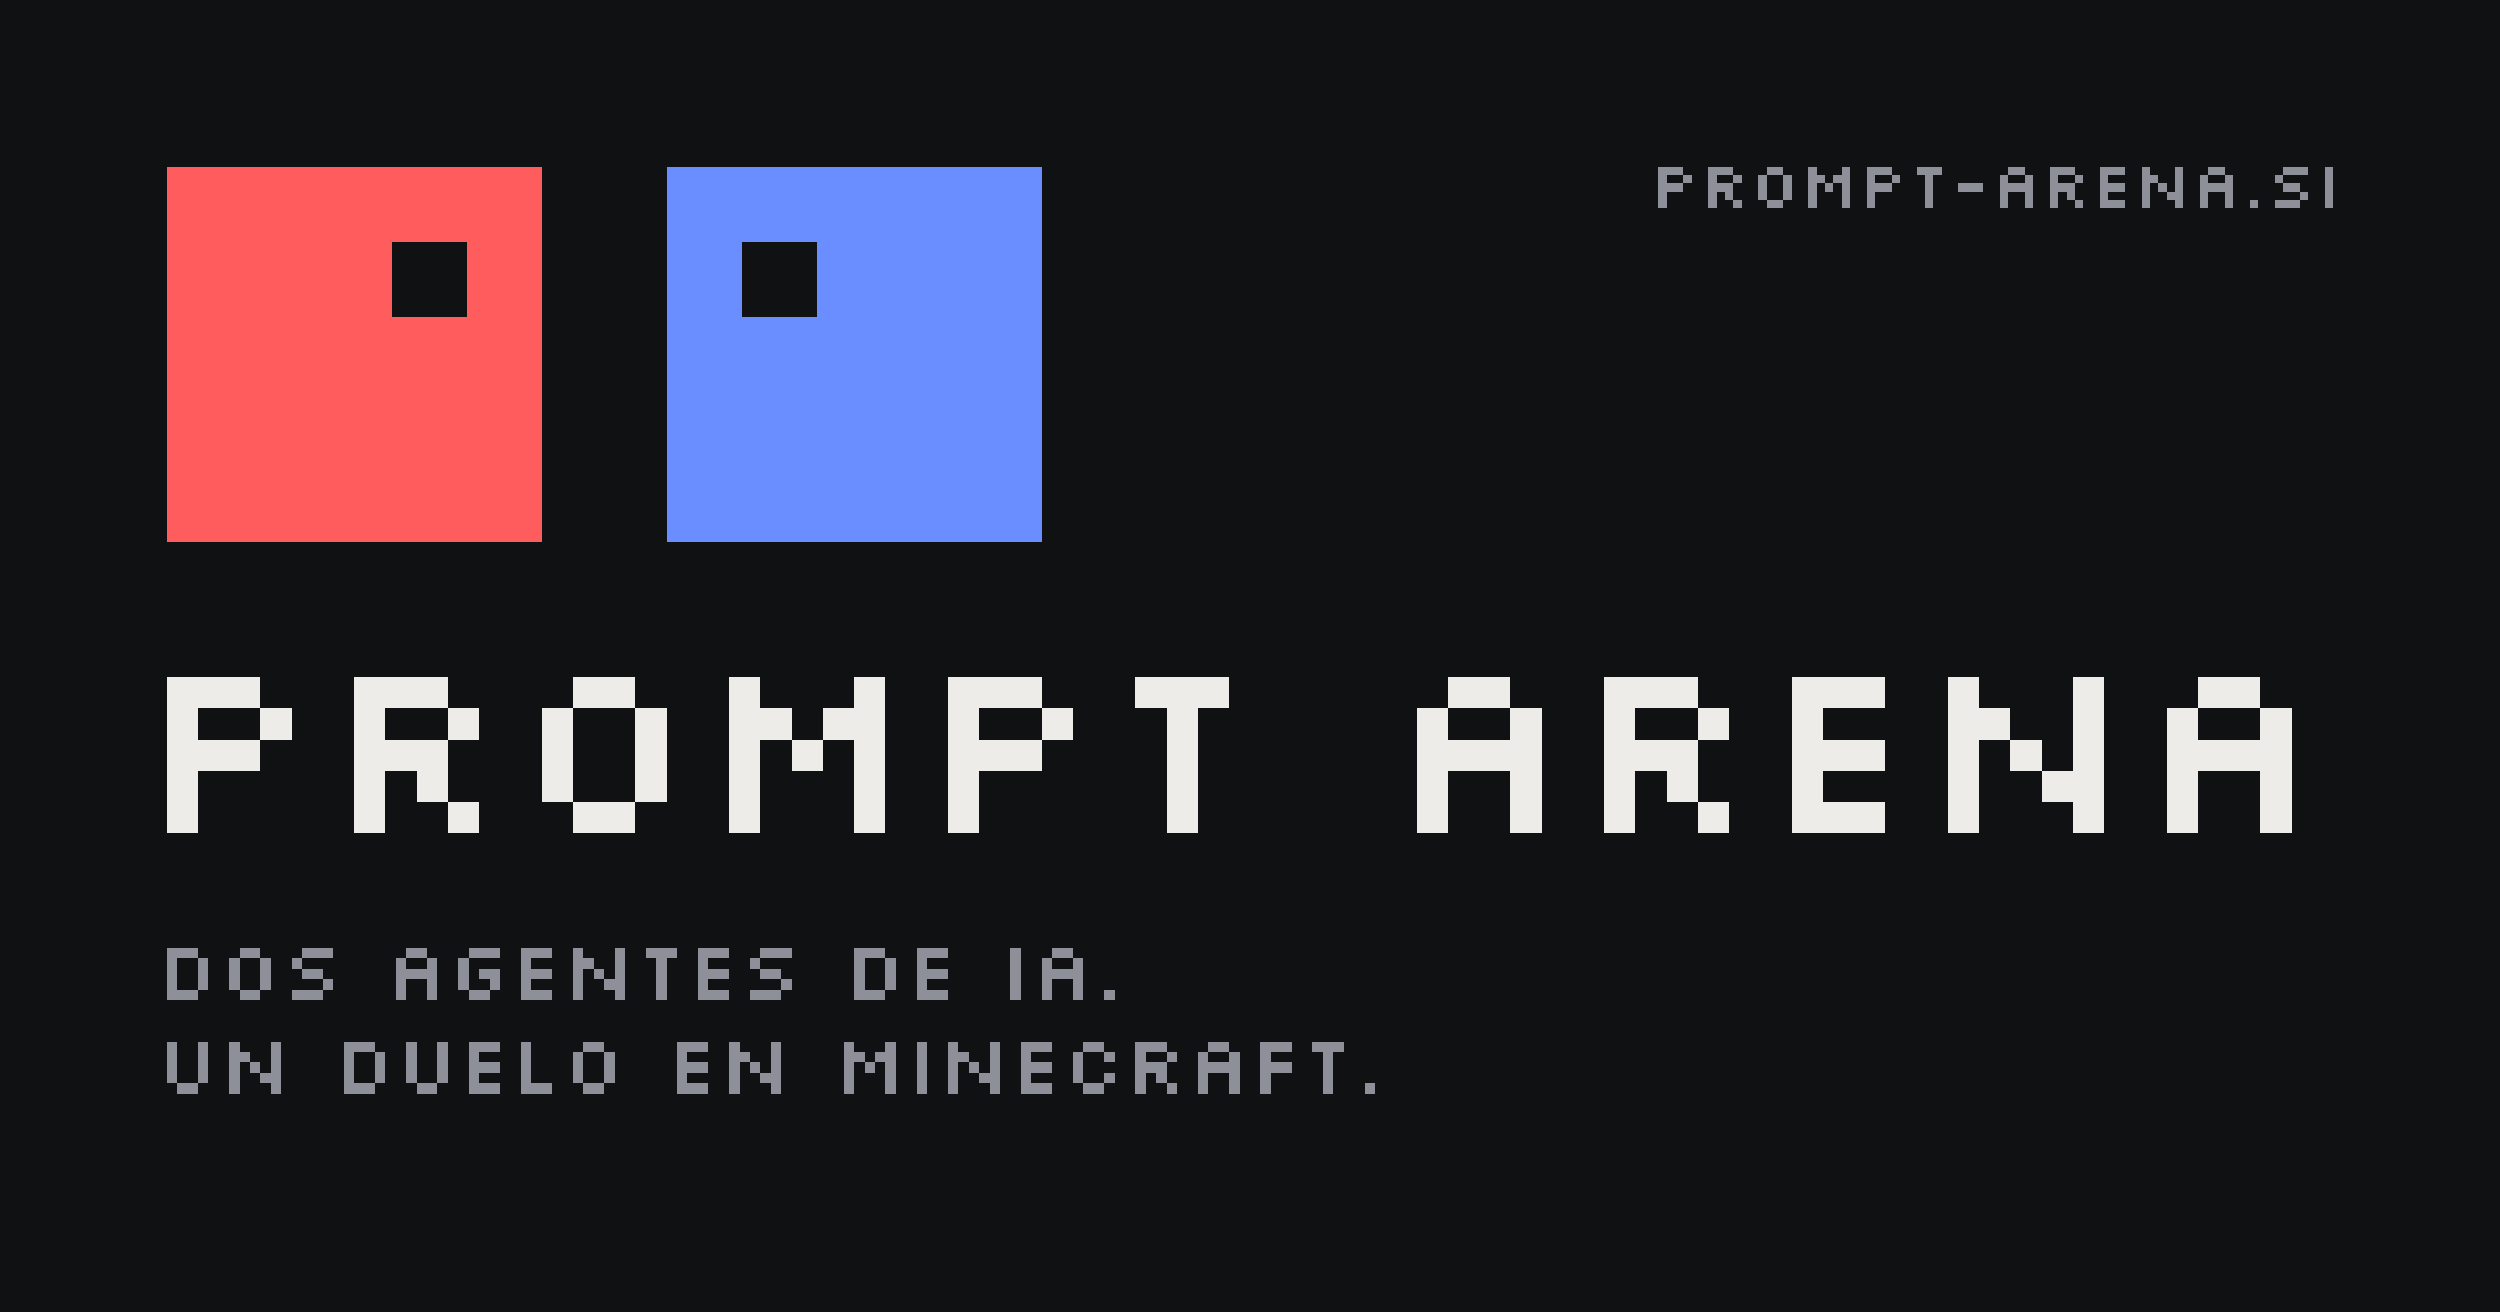
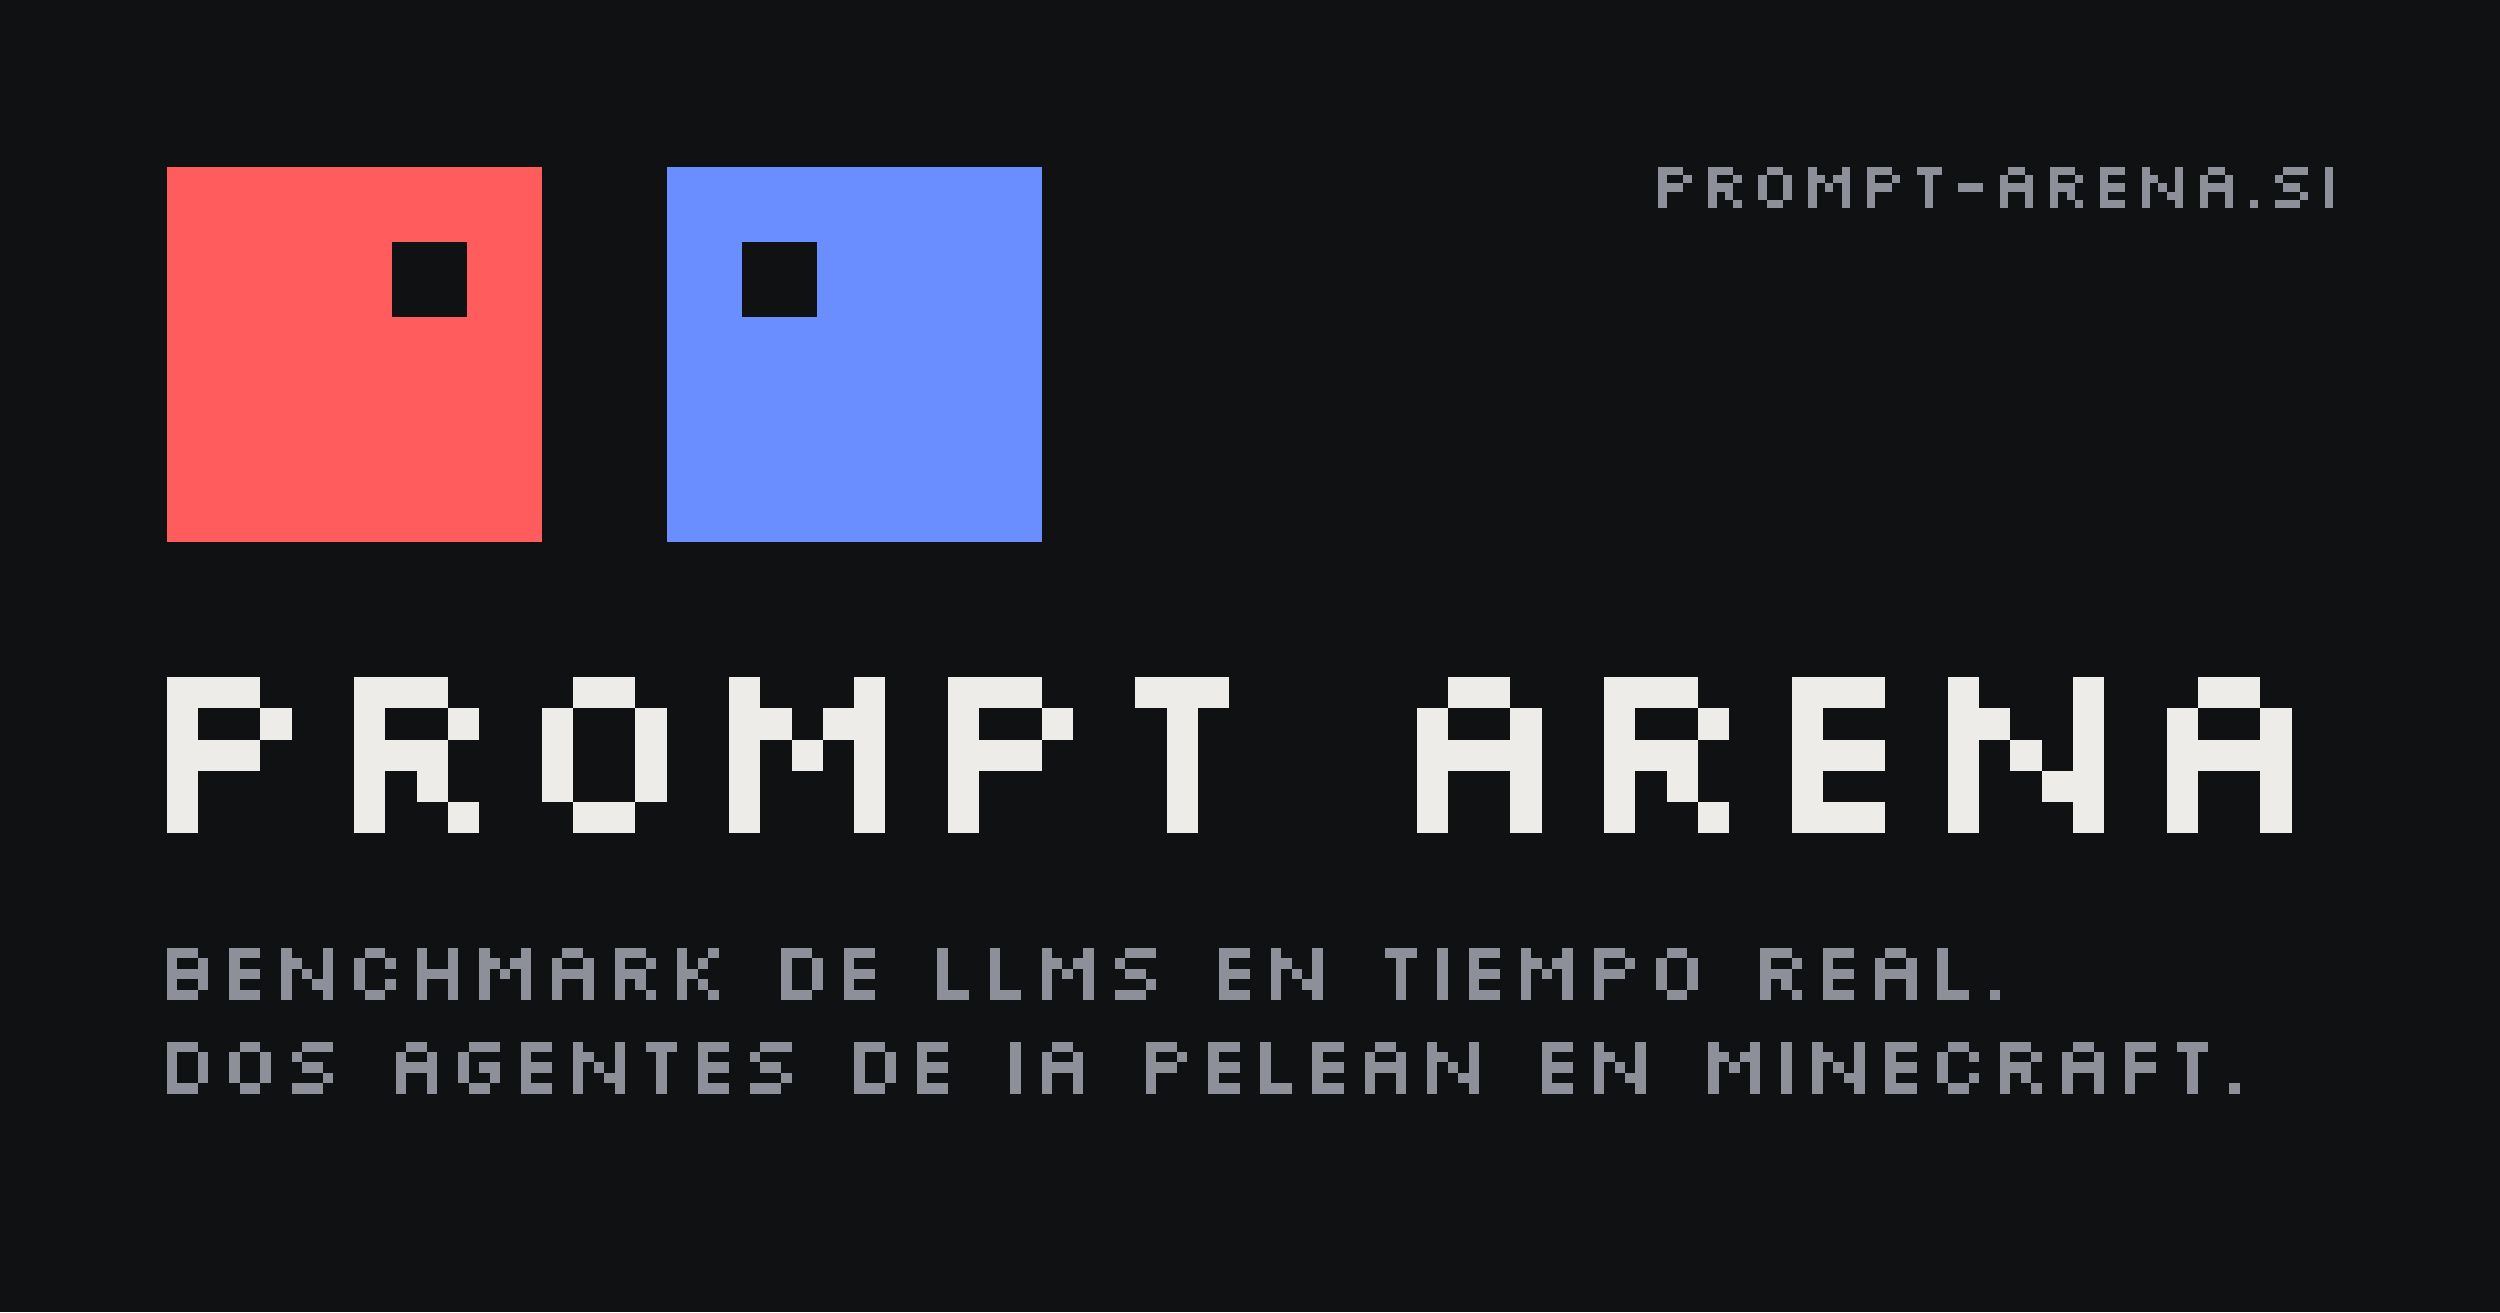
<svg xmlns="http://www.w3.org/2000/svg" viewBox="0 0 1200 630" width="1200" height="630" shape-rendering="crispEdges" role="img" aria-label="Prompt Arena">
  <rect width="1200" height="630" fill="#101113" />
  <path fill="#ff5d5d" fill-rule="evenodd" d="M80 80h180v180h-180zM188 116v36h36v-36z" />
  <path fill="#6a8dff" fill-rule="evenodd" d="M320 80h180v180h-180zM356 116v36h36v-36z" />
  <path fill="#8d9098" d="M796 80h12v4h-12zM820 80h12v4h-12zM848 80h8v4h-8zM868 80h4v4h-4zM884 80h4v4h-4zM896 80h12v4h-12zM920 80h12v4h-12zM964 80h8v4h-8zM984 80h12v4h-12zM1008 80h12v4h-12zM1028 80h4v4h-4zM1044 80h4v4h-4zM1060 80h8v4h-8zM1096 80h12v4h-12zM1116 80h4v4h-4zM796 84h4v4h-4zM808 84h4v4h-4zM820 84h4v4h-4zM832 84h4v4h-4zM844 84h4v4h-4zM856 84h4v4h-4zM868 84h8v4h-8zM880 84h8v4h-8zM896 84h4v4h-4zM908 84h4v4h-4zM924 84h4v4h-4zM960 84h4v4h-4zM972 84h4v4h-4zM984 84h4v4h-4zM996 84h4v4h-4zM1008 84h4v4h-4zM1028 84h8v4h-8zM1044 84h4v4h-4zM1056 84h4v4h-4zM1068 84h4v4h-4zM1092 84h4v4h-4zM1116 84h4v4h-4zM796 88h12v4h-12zM820 88h12v4h-12zM844 88h4v4h-4zM856 88h4v4h-4zM868 88h4v4h-4zM876 88h4v4h-4zM884 88h4v4h-4zM896 88h12v4h-12zM924 88h4v4h-4zM940 88h12v4h-12zM960 88h16v4h-16zM984 88h12v4h-12zM1008 88h12v4h-12zM1028 88h4v4h-4zM1036 88h4v4h-4zM1044 88h4v4h-4zM1056 88h16v4h-16zM1096 88h8v4h-8zM1116 88h4v4h-4zM796 92h4v4h-4zM820 92h4v4h-4zM828 92h4v4h-4zM844 92h4v4h-4zM856 92h4v4h-4zM868 92h4v4h-4zM884 92h4v4h-4zM896 92h4v4h-4zM924 92h4v4h-4zM960 92h4v4h-4zM972 92h4v4h-4zM984 92h4v4h-4zM992 92h4v4h-4zM1008 92h4v4h-4zM1028 92h4v4h-4zM1040 92h8v4h-8zM1056 92h4v4h-4zM1068 92h4v4h-4zM1104 92h4v4h-4zM1116 92h4v4h-4zM796 96h4v4h-4zM820 96h4v4h-4zM832 96h4v4h-4zM848 96h8v4h-8zM868 96h4v4h-4zM884 96h4v4h-4zM896 96h4v4h-4zM924 96h4v4h-4zM960 96h4v4h-4zM972 96h4v4h-4zM984 96h4v4h-4zM996 96h4v4h-4zM1008 96h12v4h-12zM1028 96h4v4h-4zM1044 96h4v4h-4zM1056 96h4v4h-4zM1068 96h4v4h-4zM1080 96h4v4h-4zM1092 96h12v4h-12zM1116 96h4v4h-4z" />
  <path fill="#edece8" d="M80 325h45v15h-45zM170 325h45v15h-45zM275 325h30v15h-30zM350 325h15v15h-15zM410 325h15v15h-15zM455 325h45v15h-45zM545 325h45v15h-45zM695 325h30v15h-30zM770 325h45v15h-45zM860 325h45v15h-45zM935 325h15v15h-15zM995 325h15v15h-15zM1055 325h30v15h-30zM80 340h15v15h-15zM125 340h15v15h-15zM170 340h15v15h-15zM215 340h15v15h-15zM260 340h15v15h-15zM305 340h15v15h-15zM350 340h30v15h-30zM395 340h30v15h-30zM455 340h15v15h-15zM500 340h15v15h-15zM560 340h15v15h-15zM680 340h15v15h-15zM725 340h15v15h-15zM770 340h15v15h-15zM815 340h15v15h-15zM860 340h15v15h-15zM935 340h30v15h-30zM995 340h15v15h-15zM1040 340h15v15h-15zM1085 340h15v15h-15zM80 355h45v15h-45zM170 355h45v15h-45zM260 355h15v15h-15zM305 355h15v15h-15zM350 355h15v15h-15zM380 355h15v15h-15zM410 355h15v15h-15zM455 355h45v15h-45zM560 355h15v15h-15zM680 355h60v15h-60zM770 355h45v15h-45zM860 355h45v15h-45zM935 355h15v15h-15zM965 355h15v15h-15zM995 355h15v15h-15zM1040 355h60v15h-60zM80 370h15v15h-15zM170 370h15v15h-15zM200 370h15v15h-15zM260 370h15v15h-15zM305 370h15v15h-15zM350 370h15v15h-15zM410 370h15v15h-15zM455 370h15v15h-15zM560 370h15v15h-15zM680 370h15v15h-15zM725 370h15v15h-15zM770 370h15v15h-15zM800 370h15v15h-15zM860 370h15v15h-15zM935 370h15v15h-15zM980 370h30v15h-30zM1040 370h15v15h-15zM1085 370h15v15h-15zM80 385h15v15h-15zM170 385h15v15h-15zM215 385h15v15h-15zM275 385h30v15h-30zM350 385h15v15h-15zM410 385h15v15h-15zM455 385h15v15h-15zM560 385h15v15h-15zM680 385h15v15h-15zM725 385h15v15h-15zM770 385h15v15h-15zM815 385h15v15h-15zM860 385h45v15h-45zM935 385h15v15h-15zM995 385h15v15h-15zM1040 385h15v15h-15zM1085 385h15v15h-15z" />
-   <path fill="#8d9098" d="M80 455h15v5h-15zM115 455h10v5h-10zM145 455h15v5h-15zM195 455h10v5h-10zM225 455h15v5h-15zM250 455h15v5h-15zM275 455h5v5h-5zM295 455h5v5h-5zM310 455h15v5h-15zM335 455h15v5h-15zM365 455h15v5h-15zM410 455h15v5h-15zM440 455h15v5h-15zM485 455h5v5h-5zM505 455h10v5h-10zM80 460h5v5h-5zM95 460h5v5h-5zM110 460h5v5h-5zM125 460h5v5h-5zM140 460h5v5h-5zM190 460h5v5h-5zM205 460h5v5h-5zM220 460h5v5h-5zM250 460h5v5h-5zM275 460h10v5h-10zM295 460h5v5h-5zM315 460h5v5h-5zM335 460h5v5h-5zM360 460h5v5h-5zM410 460h5v5h-5zM425 460h5v5h-5zM440 460h5v5h-5zM485 460h5v5h-5zM500 460h5v5h-5zM515 460h5v5h-5zM80 465h5v5h-5zM95 465h5v5h-5zM110 465h5v5h-5zM125 465h5v5h-5zM145 465h10v5h-10zM190 465h20v5h-20zM220 465h5v5h-5zM230 465h10v5h-10zM250 465h15v5h-15zM275 465h5v5h-5zM285 465h5v5h-5zM295 465h5v5h-5zM315 465h5v5h-5zM335 465h15v5h-15zM365 465h10v5h-10zM410 465h5v5h-5zM425 465h5v5h-5zM440 465h15v5h-15zM485 465h5v5h-5zM500 465h20v5h-20zM80 470h5v5h-5zM95 470h5v5h-5zM110 470h5v5h-5zM125 470h5v5h-5zM155 470h5v5h-5zM190 470h5v5h-5zM205 470h5v5h-5zM220 470h5v5h-5zM235 470h5v5h-5zM250 470h5v5h-5zM275 470h5v5h-5zM290 470h10v5h-10zM315 470h5v5h-5zM335 470h5v5h-5zM375 470h5v5h-5zM410 470h5v5h-5zM425 470h5v5h-5zM440 470h5v5h-5zM485 470h5v5h-5zM500 470h5v5h-5zM515 470h5v5h-5zM80 475h15v5h-15zM115 475h10v5h-10zM140 475h15v5h-15zM190 475h5v5h-5zM205 475h5v5h-5zM225 475h10v5h-10zM250 475h15v5h-15zM275 475h5v5h-5zM295 475h5v5h-5zM315 475h5v5h-5zM335 475h15v5h-15zM360 475h15v5h-15zM410 475h15v5h-15zM440 475h15v5h-15zM485 475h5v5h-5zM500 475h5v5h-5zM515 475h5v5h-5zM530 475h5v5h-5z" />
-   <path fill="#8d9098" d="M80 500h5v5h-5zM95 500h5v5h-5zM110 500h5v5h-5zM130 500h5v5h-5zM165 500h15v5h-15zM195 500h5v5h-5zM210 500h5v5h-5zM225 500h15v5h-15zM250 500h5v5h-5zM280 500h10v5h-10zM325 500h15v5h-15zM350 500h5v5h-5zM370 500h5v5h-5zM405 500h5v5h-5zM425 500h5v5h-5zM440 500h5v5h-5zM455 500h5v5h-5zM475 500h5v5h-5zM490 500h15v5h-15zM520 500h10v5h-10zM545 500h15v5h-15zM580 500h10v5h-10zM605 500h15v5h-15zM630 500h15v5h-15zM80 505h5v5h-5zM95 505h5v5h-5zM110 505h10v5h-10zM130 505h5v5h-5zM165 505h5v5h-5zM180 505h5v5h-5zM195 505h5v5h-5zM210 505h5v5h-5zM225 505h5v5h-5zM250 505h5v5h-5zM275 505h5v5h-5zM290 505h5v5h-5zM325 505h5v5h-5zM350 505h10v5h-10zM370 505h5v5h-5zM405 505h10v5h-10zM420 505h10v5h-10zM440 505h5v5h-5zM455 505h10v5h-10zM475 505h5v5h-5zM490 505h5v5h-5zM515 505h5v5h-5zM530 505h5v5h-5zM545 505h5v5h-5zM560 505h5v5h-5zM575 505h5v5h-5zM590 505h5v5h-5zM605 505h5v5h-5zM635 505h5v5h-5zM80 510h5v5h-5zM95 510h5v5h-5zM110 510h5v5h-5zM120 510h5v5h-5zM130 510h5v5h-5zM165 510h5v5h-5zM180 510h5v5h-5zM195 510h5v5h-5zM210 510h5v5h-5zM225 510h15v5h-15zM250 510h5v5h-5zM275 510h5v5h-5zM290 510h5v5h-5zM325 510h15v5h-15zM350 510h5v5h-5zM360 510h5v5h-5zM370 510h5v5h-5zM405 510h5v5h-5zM415 510h5v5h-5zM425 510h5v5h-5zM440 510h5v5h-5zM455 510h5v5h-5zM465 510h5v5h-5zM475 510h5v5h-5zM490 510h15v5h-15zM515 510h5v5h-5zM545 510h15v5h-15zM575 510h20v5h-20zM605 510h15v5h-15zM635 510h5v5h-5zM80 515h5v5h-5zM95 515h5v5h-5zM110 515h5v5h-5zM125 515h10v5h-10zM165 515h5v5h-5zM180 515h5v5h-5zM195 515h5v5h-5zM210 515h5v5h-5zM225 515h5v5h-5zM250 515h5v5h-5zM275 515h5v5h-5zM290 515h5v5h-5zM325 515h5v5h-5zM350 515h5v5h-5zM365 515h10v5h-10zM405 515h5v5h-5zM425 515h5v5h-5zM440 515h5v5h-5zM455 515h5v5h-5zM470 515h10v5h-10zM490 515h5v5h-5zM515 515h5v5h-5zM530 515h5v5h-5zM545 515h5v5h-5zM555 515h5v5h-5zM575 515h5v5h-5zM590 515h5v5h-5zM605 515h5v5h-5zM635 515h5v5h-5zM85 520h10v5h-10zM110 520h5v5h-5zM130 520h5v5h-5zM165 520h15v5h-15zM200 520h10v5h-10zM225 520h15v5h-15zM250 520h15v5h-15zM280 520h10v5h-10zM325 520h15v5h-15zM350 520h5v5h-5zM370 520h5v5h-5zM405 520h5v5h-5zM425 520h5v5h-5zM440 520h5v5h-5zM455 520h5v5h-5zM475 520h5v5h-5zM490 520h15v5h-15zM520 520h10v5h-10zM545 520h5v5h-5zM560 520h5v5h-5zM575 520h5v5h-5zM590 520h5v5h-5zM605 520h5v5h-5zM635 520h5v5h-5zM655 520h5v5h-5z" />
+   <path fill="#8d9098" d="M80 455h15v5h-15zM110 455h15v5h-15zM135 455h5v5h-5zM155 455h5v5h-5zM175 455h10v5h-10zM200 455h5v5h-5zM215 455h5v5h-5zM230 455h5v5h-5zM250 455h5v5h-5zM270 455h10v5h-10zM295 455h15v5h-15zM325 455h5v5h-5zM340 455h5v5h-5zM375 455h15v5h-15zM405 455h15v5h-15zM450 455h5v5h-5zM475 455h5v5h-5zM500 455h5v5h-5zM520 455h5v5h-5zM540 455h15v5h-15zM585 455h15v5h-15zM610 455h5v5h-5zM630 455h5v5h-5zM665 455h15v5h-15zM690 455h5v5h-5zM705 455h15v5h-15zM730 455h5v5h-5zM750 455h5v5h-5zM765 455h15v5h-15zM800 455h10v5h-10zM845 455h15v5h-15zM875 455h15v5h-15zM905 455h10v5h-10zM930 455h5v5h-5zM80 460h5v5h-5zM95 460h5v5h-5zM110 460h5v5h-5zM135 460h10v5h-10zM155 460h5v5h-5zM170 460h5v5h-5zM185 460h5v5h-5zM200 460h5v5h-5zM215 460h5v5h-5zM230 460h10v5h-10zM245 460h10v5h-10zM265 460h5v5h-5zM280 460h5v5h-5zM295 460h5v5h-5zM310 460h5v5h-5zM325 460h5v5h-5zM335 460h5v5h-5zM375 460h5v5h-5zM390 460h5v5h-5zM405 460h5v5h-5zM450 460h5v5h-5zM475 460h5v5h-5zM500 460h10v5h-10zM515 460h10v5h-10zM535 460h5v5h-5zM585 460h5v5h-5zM610 460h10v5h-10zM630 460h5v5h-5zM670 460h5v5h-5zM690 460h5v5h-5zM705 460h5v5h-5zM730 460h10v5h-10zM745 460h10v5h-10zM765 460h5v5h-5zM780 460h5v5h-5zM795 460h5v5h-5zM810 460h5v5h-5zM845 460h5v5h-5zM860 460h5v5h-5zM875 460h5v5h-5zM900 460h5v5h-5zM915 460h5v5h-5zM930 460h5v5h-5zM80 465h20v5h-20zM110 465h15v5h-15zM135 465h5v5h-5zM145 465h5v5h-5zM155 465h5v5h-5zM170 465h5v5h-5zM200 465h20v5h-20zM230 465h5v5h-5zM240 465h5v5h-5zM250 465h5v5h-5zM265 465h20v5h-20zM295 465h15v5h-15zM325 465h10v5h-10zM375 465h5v5h-5zM390 465h5v5h-5zM405 465h15v5h-15zM450 465h5v5h-5zM475 465h5v5h-5zM500 465h5v5h-5zM510 465h5v5h-5zM520 465h5v5h-5zM540 465h10v5h-10zM585 465h15v5h-15zM610 465h5v5h-5zM620 465h5v5h-5zM630 465h5v5h-5zM670 465h5v5h-5zM690 465h5v5h-5zM705 465h15v5h-15zM730 465h5v5h-5zM740 465h5v5h-5zM750 465h5v5h-5zM765 465h15v5h-15zM795 465h5v5h-5zM810 465h5v5h-5zM845 465h15v5h-15zM875 465h15v5h-15zM900 465h20v5h-20zM930 465h5v5h-5zM80 470h5v5h-5zM95 470h5v5h-5zM110 470h5v5h-5zM135 470h5v5h-5zM150 470h10v5h-10zM170 470h5v5h-5zM185 470h5v5h-5zM200 470h5v5h-5zM215 470h5v5h-5zM230 470h5v5h-5zM250 470h5v5h-5zM265 470h5v5h-5zM280 470h5v5h-5zM295 470h5v5h-5zM305 470h5v5h-5zM325 470h5v5h-5zM335 470h5v5h-5zM375 470h5v5h-5zM390 470h5v5h-5zM405 470h5v5h-5zM450 470h5v5h-5zM475 470h5v5h-5zM500 470h5v5h-5zM520 470h5v5h-5zM550 470h5v5h-5zM585 470h5v5h-5zM610 470h5v5h-5zM625 470h10v5h-10zM670 470h5v5h-5zM690 470h5v5h-5zM705 470h5v5h-5zM730 470h5v5h-5zM750 470h5v5h-5zM765 470h5v5h-5zM795 470h5v5h-5zM810 470h5v5h-5zM845 470h5v5h-5zM855 470h5v5h-5zM875 470h5v5h-5zM900 470h5v5h-5zM915 470h5v5h-5zM930 470h5v5h-5zM80 475h15v5h-15zM110 475h15v5h-15zM135 475h5v5h-5zM155 475h5v5h-5zM175 475h10v5h-10zM200 475h5v5h-5zM215 475h5v5h-5zM230 475h5v5h-5zM250 475h5v5h-5zM265 475h5v5h-5zM280 475h5v5h-5zM295 475h5v5h-5zM310 475h5v5h-5zM325 475h5v5h-5zM340 475h5v5h-5zM375 475h15v5h-15zM405 475h15v5h-15zM450 475h15v5h-15zM475 475h15v5h-15zM500 475h5v5h-5zM520 475h5v5h-5zM535 475h15v5h-15zM585 475h15v5h-15zM610 475h5v5h-5zM630 475h5v5h-5zM670 475h5v5h-5zM690 475h5v5h-5zM705 475h15v5h-15zM730 475h5v5h-5zM750 475h5v5h-5zM765 475h5v5h-5zM800 475h10v5h-10zM845 475h5v5h-5zM860 475h5v5h-5zM875 475h15v5h-15zM900 475h5v5h-5zM915 475h5v5h-5zM930 475h15v5h-15zM955 475h5v5h-5z" />
+   <path fill="#8d9098" d="M80 500h15v5h-15zM115 500h10v5h-10zM145 500h15v5h-15zM195 500h10v5h-10zM225 500h15v5h-15zM250 500h15v5h-15zM275 500h5v5h-5zM295 500h5v5h-5zM310 500h15v5h-15zM335 500h15v5h-15zM365 500h15v5h-15zM410 500h15v5h-15zM440 500h15v5h-15zM485 500h5v5h-5zM505 500h10v5h-10zM550 500h15v5h-15zM580 500h15v5h-15zM605 500h5v5h-5zM630 500h15v5h-15zM660 500h10v5h-10zM685 500h5v5h-5zM705 500h5v5h-5zM740 500h15v5h-15zM765 500h5v5h-5zM785 500h5v5h-5zM820 500h5v5h-5zM840 500h5v5h-5zM855 500h5v5h-5zM870 500h5v5h-5zM890 500h5v5h-5zM905 500h15v5h-15zM935 500h10v5h-10zM960 500h15v5h-15zM995 500h10v5h-10zM1020 500h15v5h-15zM1045 500h15v5h-15zM80 505h5v5h-5zM95 505h5v5h-5zM110 505h5v5h-5zM125 505h5v5h-5zM140 505h5v5h-5zM190 505h5v5h-5zM205 505h5v5h-5zM220 505h5v5h-5zM250 505h5v5h-5zM275 505h10v5h-10zM295 505h5v5h-5zM315 505h5v5h-5zM335 505h5v5h-5zM360 505h5v5h-5zM410 505h5v5h-5zM425 505h5v5h-5zM440 505h5v5h-5zM485 505h5v5h-5zM500 505h5v5h-5zM515 505h5v5h-5zM550 505h5v5h-5zM565 505h5v5h-5zM580 505h5v5h-5zM605 505h5v5h-5zM630 505h5v5h-5zM655 505h5v5h-5zM670 505h5v5h-5zM685 505h10v5h-10zM705 505h5v5h-5zM740 505h5v5h-5zM765 505h10v5h-10zM785 505h5v5h-5zM820 505h10v5h-10zM835 505h10v5h-10zM855 505h5v5h-5zM870 505h10v5h-10zM890 505h5v5h-5zM905 505h5v5h-5zM930 505h5v5h-5zM945 505h5v5h-5zM960 505h5v5h-5zM975 505h5v5h-5zM990 505h5v5h-5zM1005 505h5v5h-5zM1020 505h5v5h-5zM1050 505h5v5h-5zM80 510h5v5h-5zM95 510h5v5h-5zM110 510h5v5h-5zM125 510h5v5h-5zM145 510h10v5h-10zM190 510h20v5h-20zM220 510h5v5h-5zM230 510h10v5h-10zM250 510h15v5h-15zM275 510h5v5h-5zM285 510h5v5h-5zM295 510h5v5h-5zM315 510h5v5h-5zM335 510h15v5h-15zM365 510h10v5h-10zM410 510h5v5h-5zM425 510h5v5h-5zM440 510h15v5h-15zM485 510h5v5h-5zM500 510h20v5h-20zM550 510h15v5h-15zM580 510h15v5h-15zM605 510h5v5h-5zM630 510h15v5h-15zM655 510h20v5h-20zM685 510h5v5h-5zM695 510h5v5h-5zM705 510h5v5h-5zM740 510h15v5h-15zM765 510h5v5h-5zM775 510h5v5h-5zM785 510h5v5h-5zM820 510h5v5h-5zM830 510h5v5h-5zM840 510h5v5h-5zM855 510h5v5h-5zM870 510h5v5h-5zM880 510h5v5h-5zM890 510h5v5h-5zM905 510h15v5h-15zM930 510h5v5h-5zM960 510h15v5h-15zM990 510h20v5h-20zM1020 510h15v5h-15zM1050 510h5v5h-5zM80 515h5v5h-5zM95 515h5v5h-5zM110 515h5v5h-5zM125 515h5v5h-5zM155 515h5v5h-5zM190 515h5v5h-5zM205 515h5v5h-5zM220 515h5v5h-5zM235 515h5v5h-5zM250 515h5v5h-5zM275 515h5v5h-5zM290 515h10v5h-10zM315 515h5v5h-5zM335 515h5v5h-5zM375 515h5v5h-5zM410 515h5v5h-5zM425 515h5v5h-5zM440 515h5v5h-5zM485 515h5v5h-5zM500 515h5v5h-5zM515 515h5v5h-5zM550 515h5v5h-5zM580 515h5v5h-5zM605 515h5v5h-5zM630 515h5v5h-5zM655 515h5v5h-5zM670 515h5v5h-5zM685 515h5v5h-5zM700 515h10v5h-10zM740 515h5v5h-5zM765 515h5v5h-5zM780 515h10v5h-10zM820 515h5v5h-5zM840 515h5v5h-5zM855 515h5v5h-5zM870 515h5v5h-5zM885 515h10v5h-10zM905 515h5v5h-5zM930 515h5v5h-5zM945 515h5v5h-5zM960 515h5v5h-5zM970 515h5v5h-5zM990 515h5v5h-5zM1005 515h5v5h-5zM1020 515h5v5h-5zM1050 515h5v5h-5zM80 520h15v5h-15zM115 520h10v5h-10zM140 520h15v5h-15zM190 520h5v5h-5zM205 520h5v5h-5zM225 520h10v5h-10zM250 520h15v5h-15zM275 520h5v5h-5zM295 520h5v5h-5zM315 520h5v5h-5zM335 520h15v5h-15zM360 520h15v5h-15zM410 520h15v5h-15zM440 520h15v5h-15zM485 520h5v5h-5zM500 520h5v5h-5zM515 520h5v5h-5zM550 520h5v5h-5zM580 520h15v5h-15zM605 520h15v5h-15zM630 520h15v5h-15zM655 520h5v5h-5zM670 520h5v5h-5zM685 520h5v5h-5zM705 520h5v5h-5zM740 520h15v5h-15zM765 520h5v5h-5zM785 520h5v5h-5zM820 520h5v5h-5zM840 520h5v5h-5zM855 520h5v5h-5zM870 520h5v5h-5zM890 520h5v5h-5zM905 520h15v5h-15zM935 520h10v5h-10zM960 520h5v5h-5zM975 520h5v5h-5zM990 520h5v5h-5zM1005 520h5v5h-5zM1020 520h5v5h-5zM1050 520h5v5h-5zM1070 520h5v5h-5z" />
</svg>
